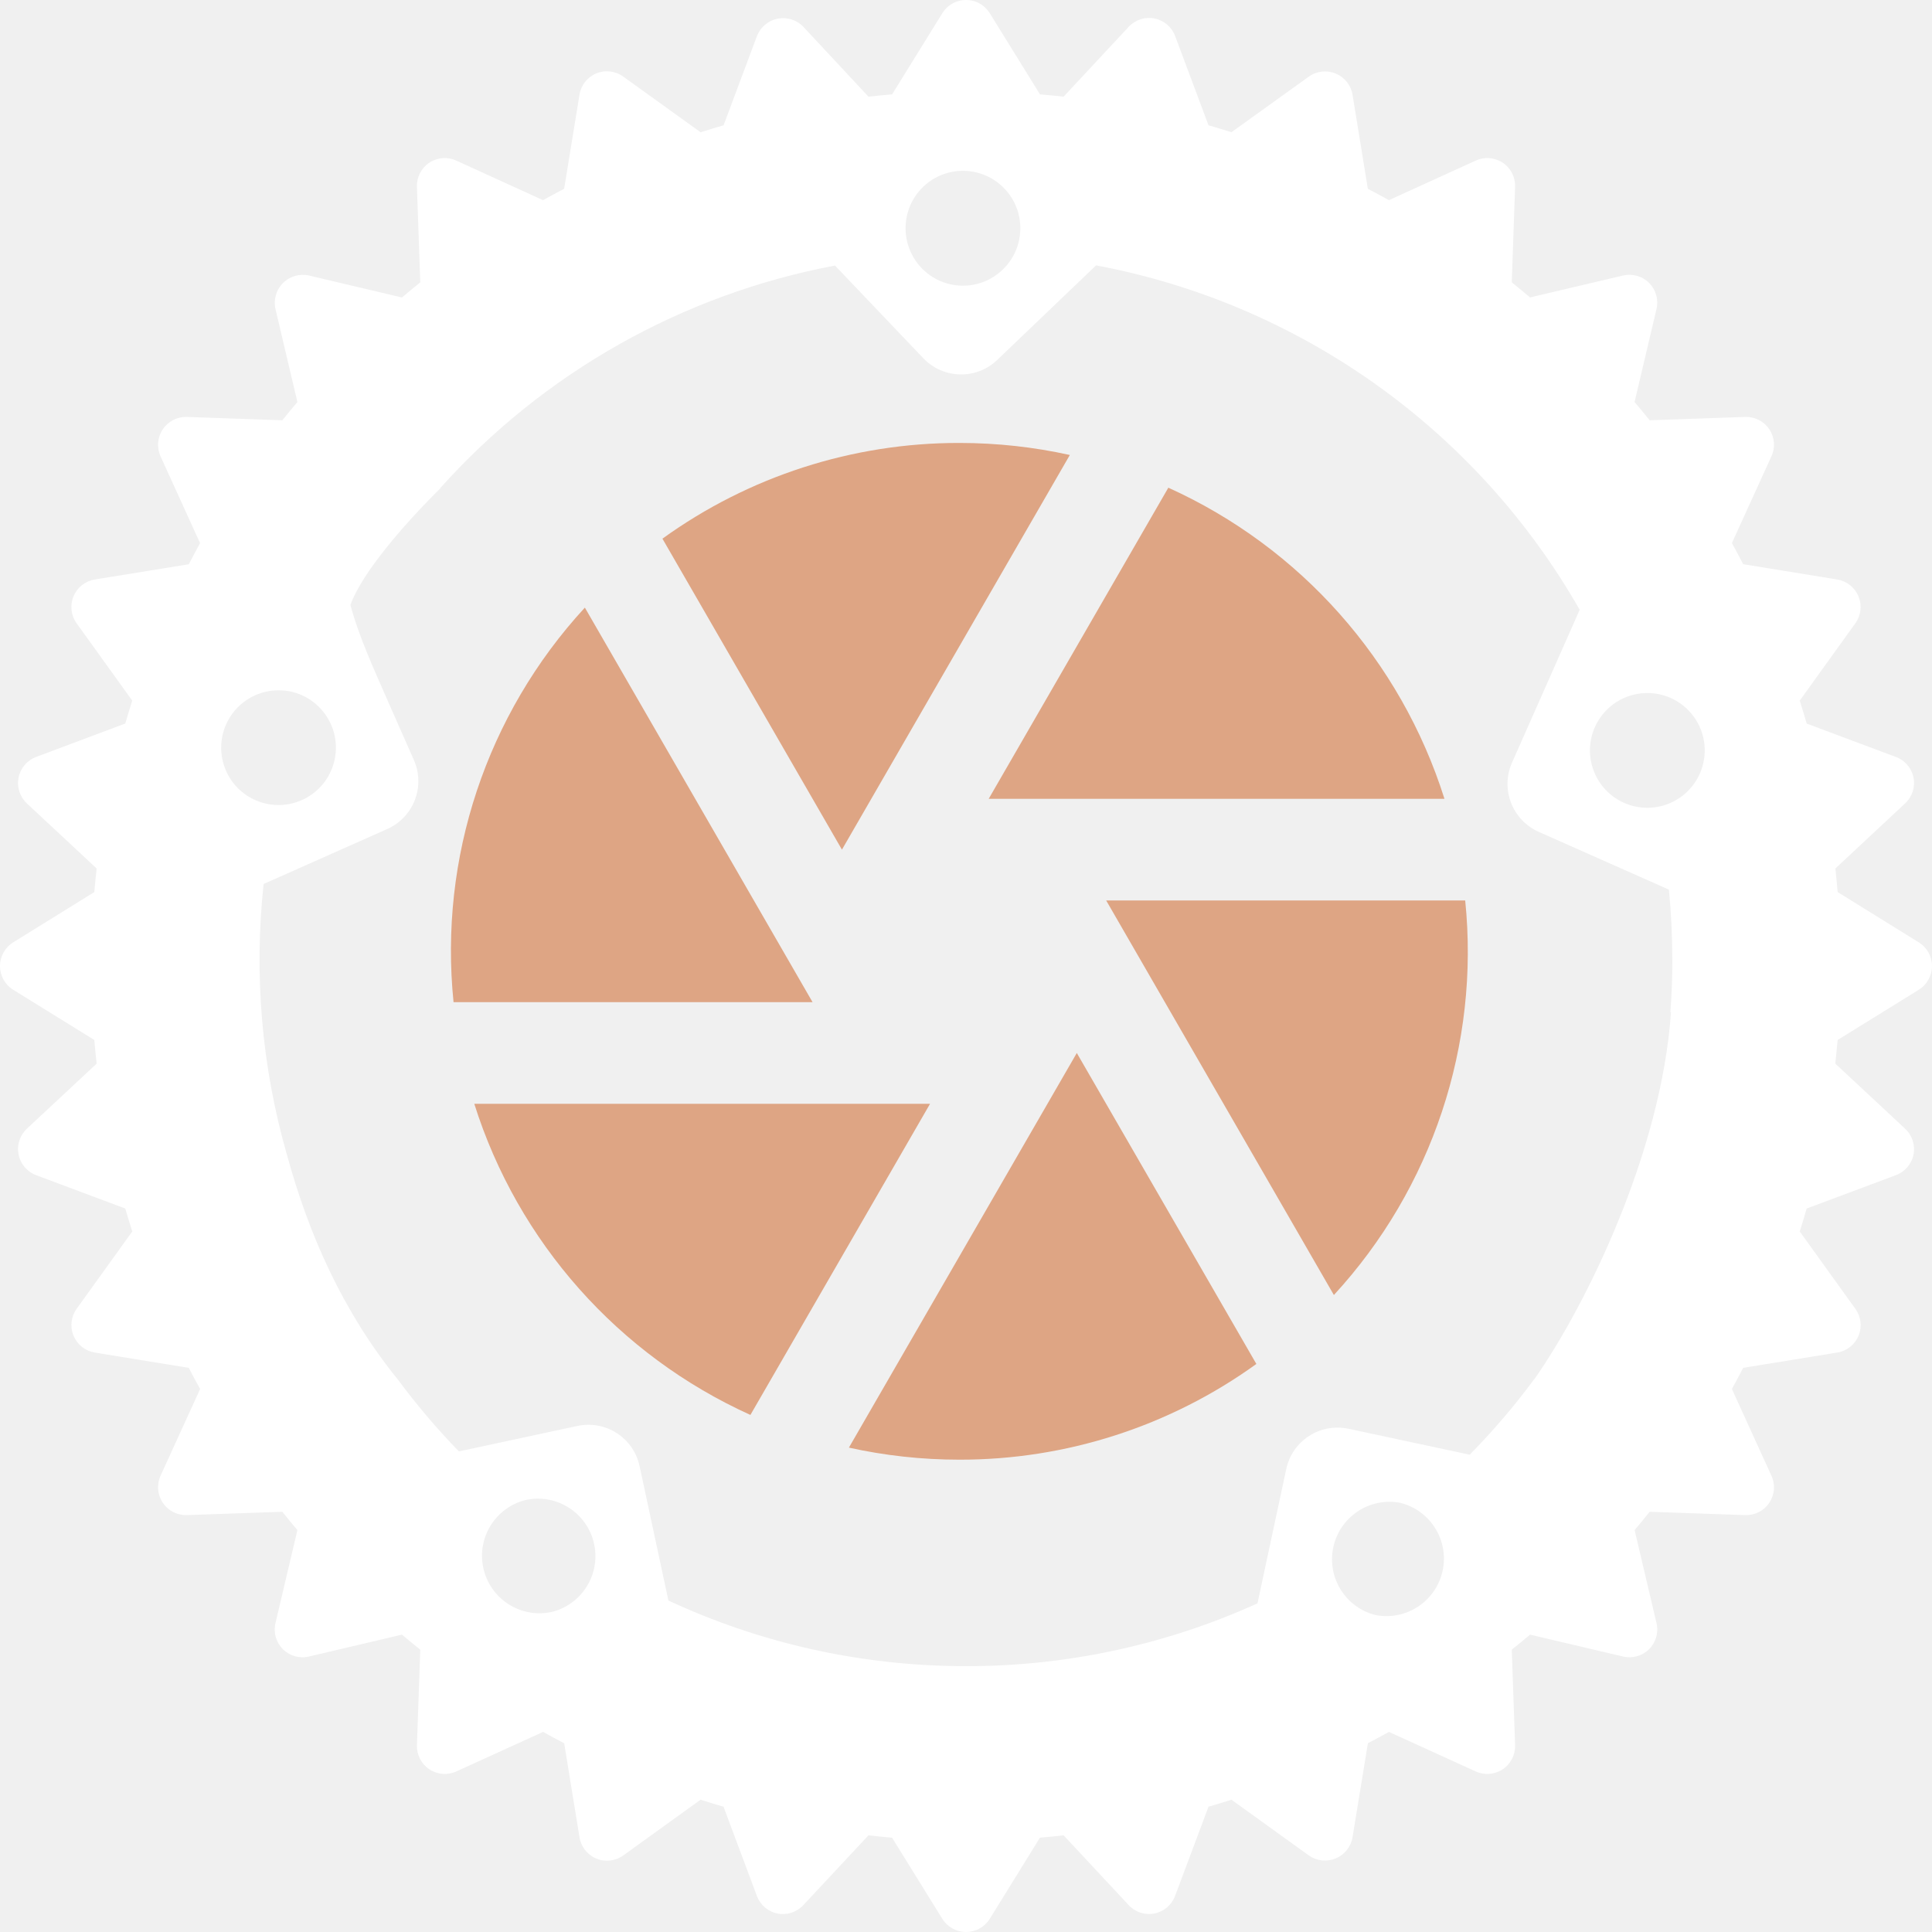
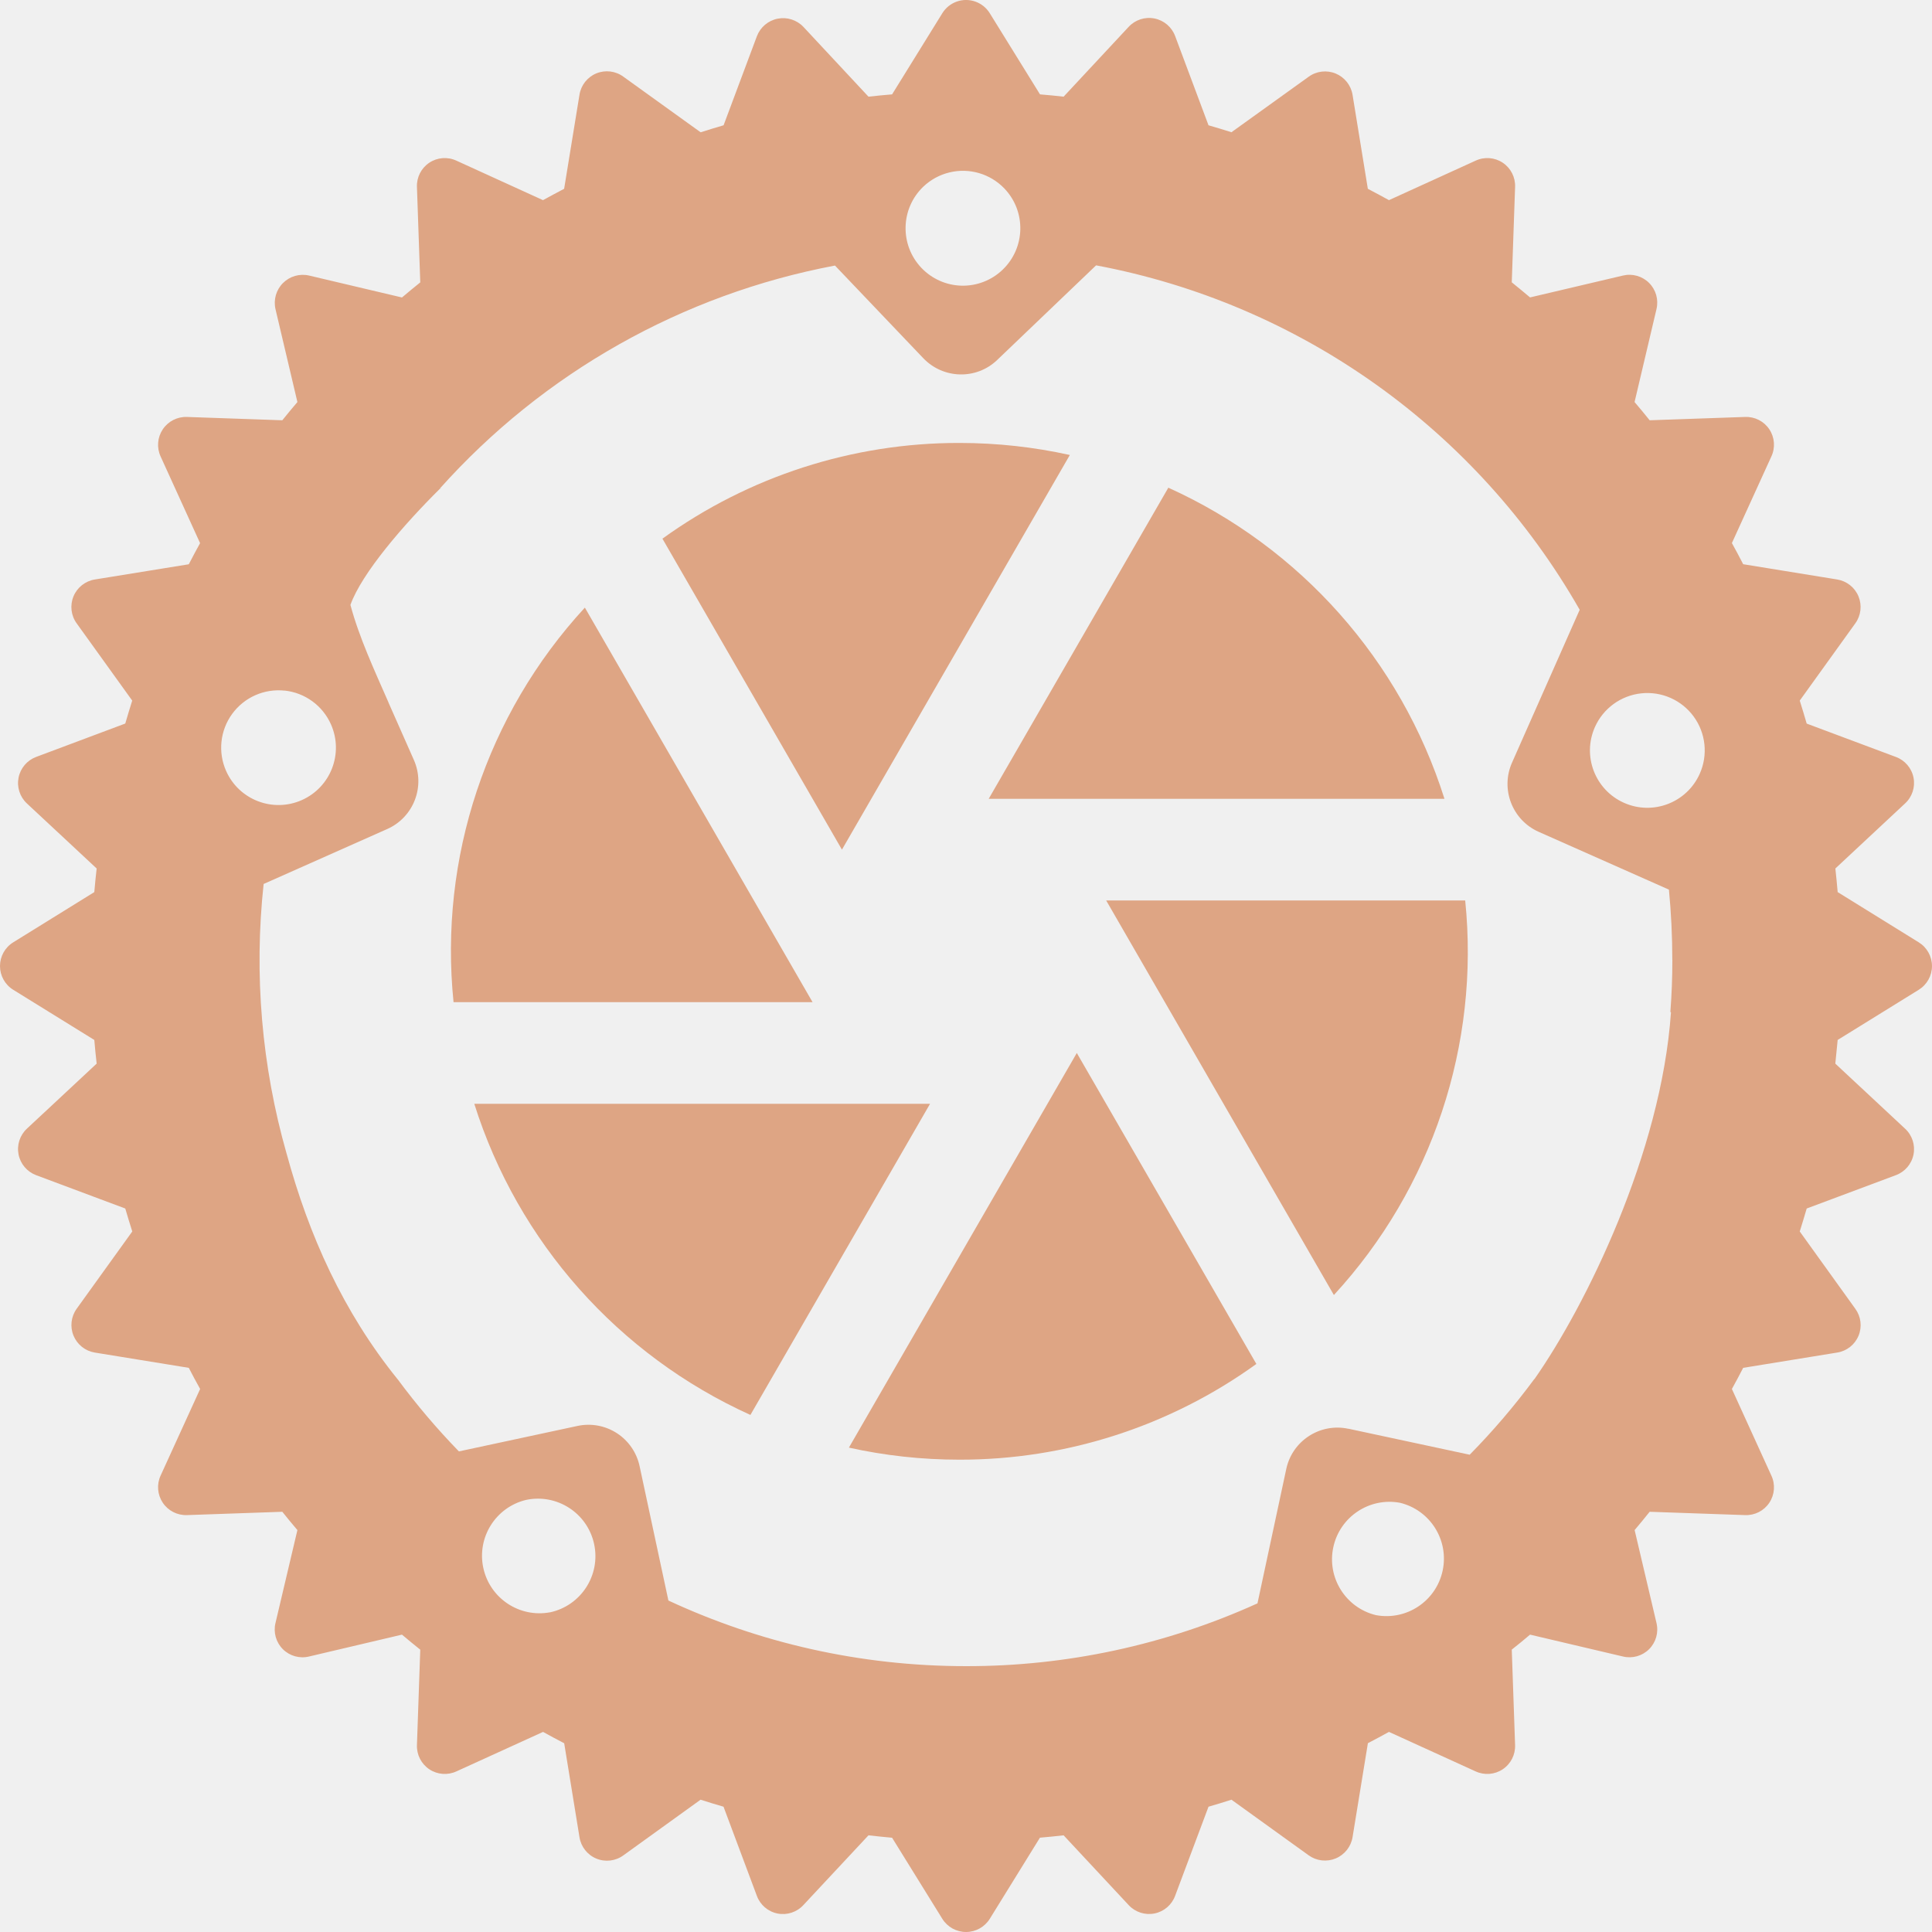
<svg xmlns="http://www.w3.org/2000/svg" width="105.833mm" height="105.835mm" viewBox="0 0 105.833 105.835" version="1.1" id="svg1">
  <defs id="defs1" />
  <g id="layer1" transform="translate(-62.54196,-75.98767)">
    <g style="display:inline;fill:none" id="g2" transform="matrix(3.307292,0,0,3.307292,9.625296,23.07158)">
-       <path id="path1" style="display:inline;fill:#ffffff;fill-opacity:1" d="m 31.847,16.026 a 0.462,0.462 0 0 0 -0.239,0.193 l -0.832,1.344 c -0.13,0.01 -0.261,0.024 -0.391,0.038 l -1.077,-1.155 a 0.464,0.464 0 0 0 -0.771,0.153 L 27.985,18.075 c -0.128,0.037 -0.255,0.076 -0.38,0.116 l -1.28,-0.921 a 0.46,0.46 0 0 0 -0.727,0.3 l -0.254,1.557 c -0.117,0.061 -0.233,0.124 -0.35,0.188 L 23.56,18.661 a 0.46,0.46 0 0 0 -0.654,0.436 l 0.055,1.58 c -0.102,0.082 -0.203,0.165 -0.303,0.25 L 21.12,20.564 a 0.464,0.464 0 0 0 -0.557,0.556 l 0.363,1.539 c -0.085,0.1 -0.168,0.2 -0.25,0.302 l -1.579,-0.055 A 0.462,0.462 0 0 0 18.66,23.56 l 0.654,1.436 c -0.063,0.115 -0.126,0.231 -0.187,0.35 L 17.571,25.598 A 0.462,0.462 0 0 0 17.27,26.325 l 0.92,1.279 c -0.04,0.126 -0.078,0.253 -0.115,0.38 l -1.476,0.553 a 0.462,0.462 0 0 0 -0.153,0.771 l 1.155,1.077 c -0.015,0.13 -0.028,0.26 -0.039,0.391 L 16.219,31.608 a 0.462,0.462 0 0 0 0,0.786 l 1.343,0.831 c 0.011,0.131 0.024,0.262 0.039,0.392 l -1.155,1.077 a 0.462,0.462 0 0 0 0.153,0.771 L 18.075,36.017 c 0.037,0.128 0.076,0.255 0.116,0.38 l -0.921,1.28 a 0.462,0.462 0 0 0 0.301,0.726 l 1.556,0.253 c 0.061,0.118 0.123,0.235 0.188,0.35 l -0.655,1.435 a 0.462,0.462 0 0 0 0.437,0.654 l 1.579,-0.055 c 0.082,0.103 0.165,0.203 0.25,0.303 l -0.363,1.539 a 0.46,0.46 0 0 0 0.557,0.555 l 1.538,-0.362 c 0.1,0.085 0.201,0.167 0.303,0.249 l -0.055,1.58 A 0.461,0.461 0 0 0 23.56,45.34 l 1.435,-0.654 c 0.115,0.064 0.232,0.127 0.35,0.188 l 0.253,1.555 A 0.461,0.461 0 0 0 26.325,46.731 l 1.279,-0.922 c 0.126,0.04 0.253,0.08 0.38,0.116 l 0.552,1.476 a 0.46,0.46 0 0 0 0.771,0.153 l 1.078,-1.155 c 0.13,0.015 0.26,0.028 0.391,0.04 l 0.832,1.343 a 0.463,0.463 0 0 0 0.786,0 L 33.225,46.438 c 0.131,-0.011 0.262,-0.024 0.392,-0.039 l 1.077,1.155 a 0.46,0.46 0 0 0 0.77,-0.153 l 0.553,-1.476 c 0.127,-0.036 0.254,-0.076 0.38,-0.116 l 1.28,0.922 a 0.463,0.463 0 0 0 0.726,-0.302 l 0.254,-1.556 c 0.117,-0.06 0.233,-0.124 0.349,-0.187 l 1.435,0.654 A 0.461,0.461 0 0 0 41.095,44.903 l -0.055,-1.58 c 0.102,-0.08 0.203,-0.163 0.303,-0.248 l 1.538,0.362 a 0.46,0.46 0 0 0 0.556,-0.555 L 43.075,41.343 c 0.084,-0.1 0.167,-0.2 0.249,-0.303 l 1.58,0.055 A 0.46,0.46 0 0 0 45.34,40.441 l -0.654,-1.435 c 0.064,-0.115 0.126,-0.232 0.187,-0.35 L 46.429,38.403 A 0.46,0.46 0 0 0 46.73,37.677 l -0.92,-1.28 a 17.5,17.5 0 0 0 0.115,-0.38 l 1.476,-0.552 a 0.46,0.46 0 0 0 0.153,-0.771 l -1.155,-1.077 c 0.014,-0.13 0.027,-0.261 0.039,-0.392 l 1.343,-0.831 a 0.462,0.462 0 0 0 0,-0.786 L 46.438,30.776 A 18.57,18.57 0 0 0 46.4,30.385 L 47.554,29.308 A 0.46,0.46 0 0 0 47.401,28.537 L 45.925,27.985 A 16.798,16.798 0 0 0 45.81,27.604 l 0.92,-1.279 a 0.462,0.462 0 0 0 -0.3,-0.727 l -1.557,-0.253 c -0.06,-0.118 -0.123,-0.234 -0.187,-0.35 l 0.654,-1.435 a 0.46,0.46 0 0 0 -0.437,-0.654 l -1.579,0.055 a 12.482,12.482 0 0 0 -0.25,-0.302 l 0.363,-1.539 a 0.461,0.461 0 0 0 -0.556,-0.556 l -1.538,0.362 c -0.1,-0.084 -0.2,-0.167 -0.303,-0.25 l 0.055,-1.578 a 0.46,0.46 0 0 0 -0.654,-0.437 l -1.435,0.654 a 16.712,16.712 0 0 0 -0.35,-0.188 l -0.253,-1.556 a 0.462,0.462 0 0 0 -0.726,-0.301 l -1.28,0.92 a 14.31,14.31 0 0 0 -0.38,-0.115 L 35.465,16.599 a 0.461,0.461 0 0 0 -0.771,-0.154 l -1.077,1.156 c -0.13,-0.014 -0.26,-0.028 -0.391,-0.038 l -0.832,-1.344 a 0.462,0.462 0 0 0 -0.547,-0.193 z m -0.122,2.83 a 0.95,0.95 0 0 1 0.912,0.267 0.952,0.952 0 0 1 -0.032,1.346 0.949,0.949 0 0 1 -1.343,-0.032 0.953,0.953 0 0 1 0.031,-1.345 0.95,0.95 0 0 1 0.432,-0.236 z m 2.43,1.539 A 11.71,11.71 0 0 1 42.165,26.1 l -1.121,2.532 a 0.869,0.869 0 0 0 0.44,1.145 l 2.159,0.958 c 0.037,0.383 0.056,0.77 0.056,1.163 H 43.7 c 0,0.29 -0.011,0.577 -0.033,0.862 l 0.01,0.008 c -0.162,2.336 -1.419,4.872 -2.261,6.074 h -0.003 c -0.327,0.443 -0.685,0.862 -1.07,1.253 l -2.01,-0.431 -0.001,0.001 A 0.866,0.866 0 0 0 37.305,40.331 l -0.477,2.226 A 11.649,11.649 0 0 1 32,43.597 c -1.76,0 -3.43,-0.39 -4.929,-1.087 l -0.477,-2.225 A 0.866,0.866 0 0 0 25.566,39.618 l -1.965,0.422 a 11.68,11.68 0 0 1 -1.015,-1.196 h -0.001 v -0.001 h -7.82e-4 C 21.683,37.727 21.116,36.462 20.747,35.107 h -3.13e-4 a 11.714,11.714 0 0 1 -0.38,-4.466 h 9.38e-4 l 2.047,-0.91 a 0.868,0.868 0 0 0 0.44,-1.145 l -0.421,-0.952 h -3.12e-4 v -7.82e-4 -0.002 c -0.235,-0.537 -0.485,-1.074 -0.629,-1.612 0.189,-0.53 0.891,-1.338 1.481,-1.923 l 0.029,-0.004 H 23.285 a 11.684,11.684 0 0 1 6.545,-3.694 l 1.463,1.535 c 0.331,0.346 0.88,0.36 1.225,0.028 z m -13.441,7.043 a 0.95,0.95 0 0 1 0.768,0.56 0.95,0.95 0 1 1 -1.737,0.771 0.95,0.95 0 0 1 0.969,-1.33 z m 22.471,0.046 a 0.95,0.95 0 0 1 0.969,1.331 0.95,0.95 0 1 1 -1.737,-0.772 0.95,0.95 0 0 1 0.768,-0.559 z M 24.711,40.844 a 0.952,0.952 0 0 1 0.398,1.862 L 25.11,42.705 a 0.952,0.952 0 0 1 -0.399,-1.861 z m 14.478,0.047 A 0.952,0.952 0 0 1 38.79,42.752 0.952,0.952 0 0 1 39.189,40.891 Z" />
+       <path id="path1" style="display:inline;fill:#dea584;fill-opacity:1" d="m 31.847,16.026 a 0.462,0.462 0 0 0 -0.239,0.193 l -0.832,1.344 c -0.13,0.01 -0.261,0.024 -0.391,0.038 l -1.077,-1.155 a 0.464,0.464 0 0 0 -0.771,0.153 L 27.985,18.075 c -0.128,0.037 -0.255,0.076 -0.38,0.116 l -1.28,-0.921 a 0.46,0.46 0 0 0 -0.727,0.3 l -0.254,1.557 c -0.117,0.061 -0.233,0.124 -0.35,0.188 L 23.56,18.661 a 0.46,0.46 0 0 0 -0.654,0.436 l 0.055,1.58 c -0.102,0.082 -0.203,0.165 -0.303,0.25 L 21.12,20.564 a 0.464,0.464 0 0 0 -0.557,0.556 l 0.363,1.539 c -0.085,0.1 -0.168,0.2 -0.25,0.302 l -1.579,-0.055 A 0.462,0.462 0 0 0 18.66,23.56 l 0.654,1.436 c -0.063,0.115 -0.126,0.231 -0.187,0.35 L 17.571,25.598 A 0.462,0.462 0 0 0 17.27,26.325 l 0.92,1.279 c -0.04,0.126 -0.078,0.253 -0.115,0.38 l -1.476,0.553 a 0.462,0.462 0 0 0 -0.153,0.771 l 1.155,1.077 c -0.015,0.13 -0.028,0.26 -0.039,0.391 L 16.219,31.608 a 0.462,0.462 0 0 0 0,0.786 l 1.343,0.831 c 0.011,0.131 0.024,0.262 0.039,0.392 l -1.155,1.077 a 0.462,0.462 0 0 0 0.153,0.771 L 18.075,36.017 c 0.037,0.128 0.076,0.255 0.116,0.38 l -0.921,1.28 a 0.462,0.462 0 0 0 0.301,0.726 l 1.556,0.253 c 0.061,0.118 0.123,0.235 0.188,0.35 l -0.655,1.435 a 0.462,0.462 0 0 0 0.437,0.654 l 1.579,-0.055 c 0.082,0.103 0.165,0.203 0.25,0.303 l -0.363,1.539 a 0.46,0.46 0 0 0 0.557,0.555 l 1.538,-0.362 c 0.1,0.085 0.201,0.167 0.303,0.249 l -0.055,1.58 A 0.461,0.461 0 0 0 23.56,45.34 l 1.435,-0.654 c 0.115,0.064 0.232,0.127 0.35,0.188 l 0.253,1.555 A 0.461,0.461 0 0 0 26.325,46.731 l 1.279,-0.922 c 0.126,0.04 0.253,0.08 0.38,0.116 l 0.552,1.476 a 0.46,0.46 0 0 0 0.771,0.153 l 1.078,-1.155 c 0.13,0.015 0.26,0.028 0.391,0.04 l 0.832,1.343 a 0.463,0.463 0 0 0 0.786,0 L 33.225,46.438 c 0.131,-0.011 0.262,-0.024 0.392,-0.039 l 1.077,1.155 a 0.46,0.46 0 0 0 0.77,-0.153 l 0.553,-1.476 c 0.127,-0.036 0.254,-0.076 0.38,-0.116 l 1.28,0.922 a 0.463,0.463 0 0 0 0.726,-0.302 l 0.254,-1.556 c 0.117,-0.06 0.233,-0.124 0.349,-0.187 l 1.435,0.654 A 0.461,0.461 0 0 0 41.095,44.903 l -0.055,-1.58 c 0.102,-0.08 0.203,-0.163 0.303,-0.248 l 1.538,0.362 a 0.46,0.46 0 0 0 0.556,-0.555 L 43.075,41.343 c 0.084,-0.1 0.167,-0.2 0.249,-0.303 l 1.58,0.055 A 0.46,0.46 0 0 0 45.34,40.441 l -0.654,-1.435 c 0.064,-0.115 0.126,-0.232 0.187,-0.35 L 46.429,38.403 A 0.46,0.46 0 0 0 46.73,37.677 l -0.92,-1.28 a 17.5,17.5 0 0 0 0.115,-0.38 l 1.476,-0.552 a 0.46,0.46 0 0 0 0.153,-0.771 l -1.155,-1.077 c 0.014,-0.13 0.027,-0.261 0.039,-0.392 l 1.343,-0.831 a 0.462,0.462 0 0 0 0,-0.786 L 46.438,30.776 A 18.57,18.57 0 0 0 46.4,30.385 L 47.554,29.308 A 0.46,0.46 0 0 0 47.401,28.537 L 45.925,27.985 A 16.798,16.798 0 0 0 45.81,27.604 l 0.92,-1.279 a 0.462,0.462 0 0 0 -0.3,-0.727 l -1.557,-0.253 c -0.06,-0.118 -0.123,-0.234 -0.187,-0.35 l 0.654,-1.435 a 0.46,0.46 0 0 0 -0.437,-0.654 l -1.579,0.055 a 12.482,12.482 0 0 0 -0.25,-0.302 l 0.363,-1.539 a 0.461,0.461 0 0 0 -0.556,-0.556 l -1.538,0.362 c -0.1,-0.084 -0.2,-0.167 -0.303,-0.25 l 0.055,-1.578 a 0.46,0.46 0 0 0 -0.654,-0.437 l -1.435,0.654 a 16.712,16.712 0 0 0 -0.35,-0.188 l -0.253,-1.556 a 0.462,0.462 0 0 0 -0.726,-0.301 l -1.28,0.92 a 14.31,14.31 0 0 0 -0.38,-0.115 L 35.465,16.599 a 0.461,0.461 0 0 0 -0.771,-0.154 l -1.077,1.156 c -0.13,-0.014 -0.26,-0.028 -0.391,-0.038 l -0.832,-1.344 a 0.462,0.462 0 0 0 -0.547,-0.193 z m -0.122,2.83 a 0.95,0.95 0 0 1 0.912,0.267 0.952,0.952 0 0 1 -0.032,1.346 0.949,0.949 0 0 1 -1.343,-0.032 0.953,0.953 0 0 1 0.031,-1.345 0.95,0.95 0 0 1 0.432,-0.236 z m 2.43,1.539 A 11.71,11.71 0 0 1 42.165,26.1 l -1.121,2.532 a 0.869,0.869 0 0 0 0.44,1.145 l 2.159,0.958 c 0.037,0.383 0.056,0.77 0.056,1.163 H 43.7 c 0,0.29 -0.011,0.577 -0.033,0.862 l 0.01,0.008 c -0.162,2.336 -1.419,4.872 -2.261,6.074 h -0.003 c -0.327,0.443 -0.685,0.862 -1.07,1.253 l -2.01,-0.431 -0.001,0.001 A 0.866,0.866 0 0 0 37.305,40.331 l -0.477,2.226 A 11.649,11.649 0 0 1 32,43.597 c -1.76,0 -3.43,-0.39 -4.929,-1.087 l -0.477,-2.225 A 0.866,0.866 0 0 0 25.566,39.618 l -1.965,0.422 a 11.68,11.68 0 0 1 -1.015,-1.196 h -0.001 v -0.001 h -7.82e-4 C 21.683,37.727 21.116,36.462 20.747,35.107 h -3.13e-4 a 11.714,11.714 0 0 1 -0.38,-4.466 h 9.38e-4 l 2.047,-0.91 a 0.868,0.868 0 0 0 0.44,-1.145 l -0.421,-0.952 h -3.12e-4 v -7.82e-4 -0.002 c -0.235,-0.537 -0.485,-1.074 -0.629,-1.612 0.189,-0.53 0.891,-1.338 1.481,-1.923 l 0.029,-0.004 H 23.285 a 11.684,11.684 0 0 1 6.545,-3.694 l 1.463,1.535 c 0.331,0.346 0.88,0.36 1.225,0.028 z m -13.441,7.043 a 0.95,0.95 0 0 1 0.768,0.56 0.95,0.95 0 1 1 -1.737,0.771 0.95,0.95 0 0 1 0.969,-1.33 z m 22.471,0.046 a 0.95,0.95 0 0 1 0.969,1.331 0.95,0.95 0 1 1 -1.737,-0.772 0.95,0.95 0 0 1 0.768,-0.559 z M 24.711,40.844 a 0.952,0.952 0 0 1 0.398,1.862 L 25.11,42.705 a 0.952,0.952 0 0 1 -0.399,-1.861 z m 14.478,0.047 A 0.952,0.952 0 0 1 38.79,42.752 0.952,0.952 0 0 1 39.189,40.891 Z" />
    </g>
    <g style="display:inline;fill:#dea584;stroke:currentColor;stroke-width:0" id="g26" transform="matrix(2.784835,0,0,2.784835,3.93415,-52.53219)">
      <path stroke="none" d="m 37.744,74.626 4.483,-7.763 3.532,6.117 a 9.955,9.955 0 0 1 -5.842,1.883 c -0.746,0 -1.473,-0.082 -2.173,-0.237 z m -1.937,-0.643 a 10.029,10.029 0 0 1 -5.432,-6.12 h 8.965 l -3.533,6.119 z m -5.84,-8.12 a 9.964,9.964 0 0 1 2.583,-7.761 l 4.479,7.761 z m 4.109,-9.117 a 9.955,9.955 0 0 1 5.841,-1.883 c 0.746,0 1.473,0.082 2.173,0.237 l -4.483,7.763 z m 9.951,-1.003 a 10.028,10.028 0 0 1 5.432,6.12 h -8.965 l 3.533,-6.119 z m 5.84,8.12 a 9.964,9.964 0 0 1 -2.583,7.761 l -4.479,-7.761 h 7.064 z" id="path1-8" />
    </g>
  </g>
</svg>
